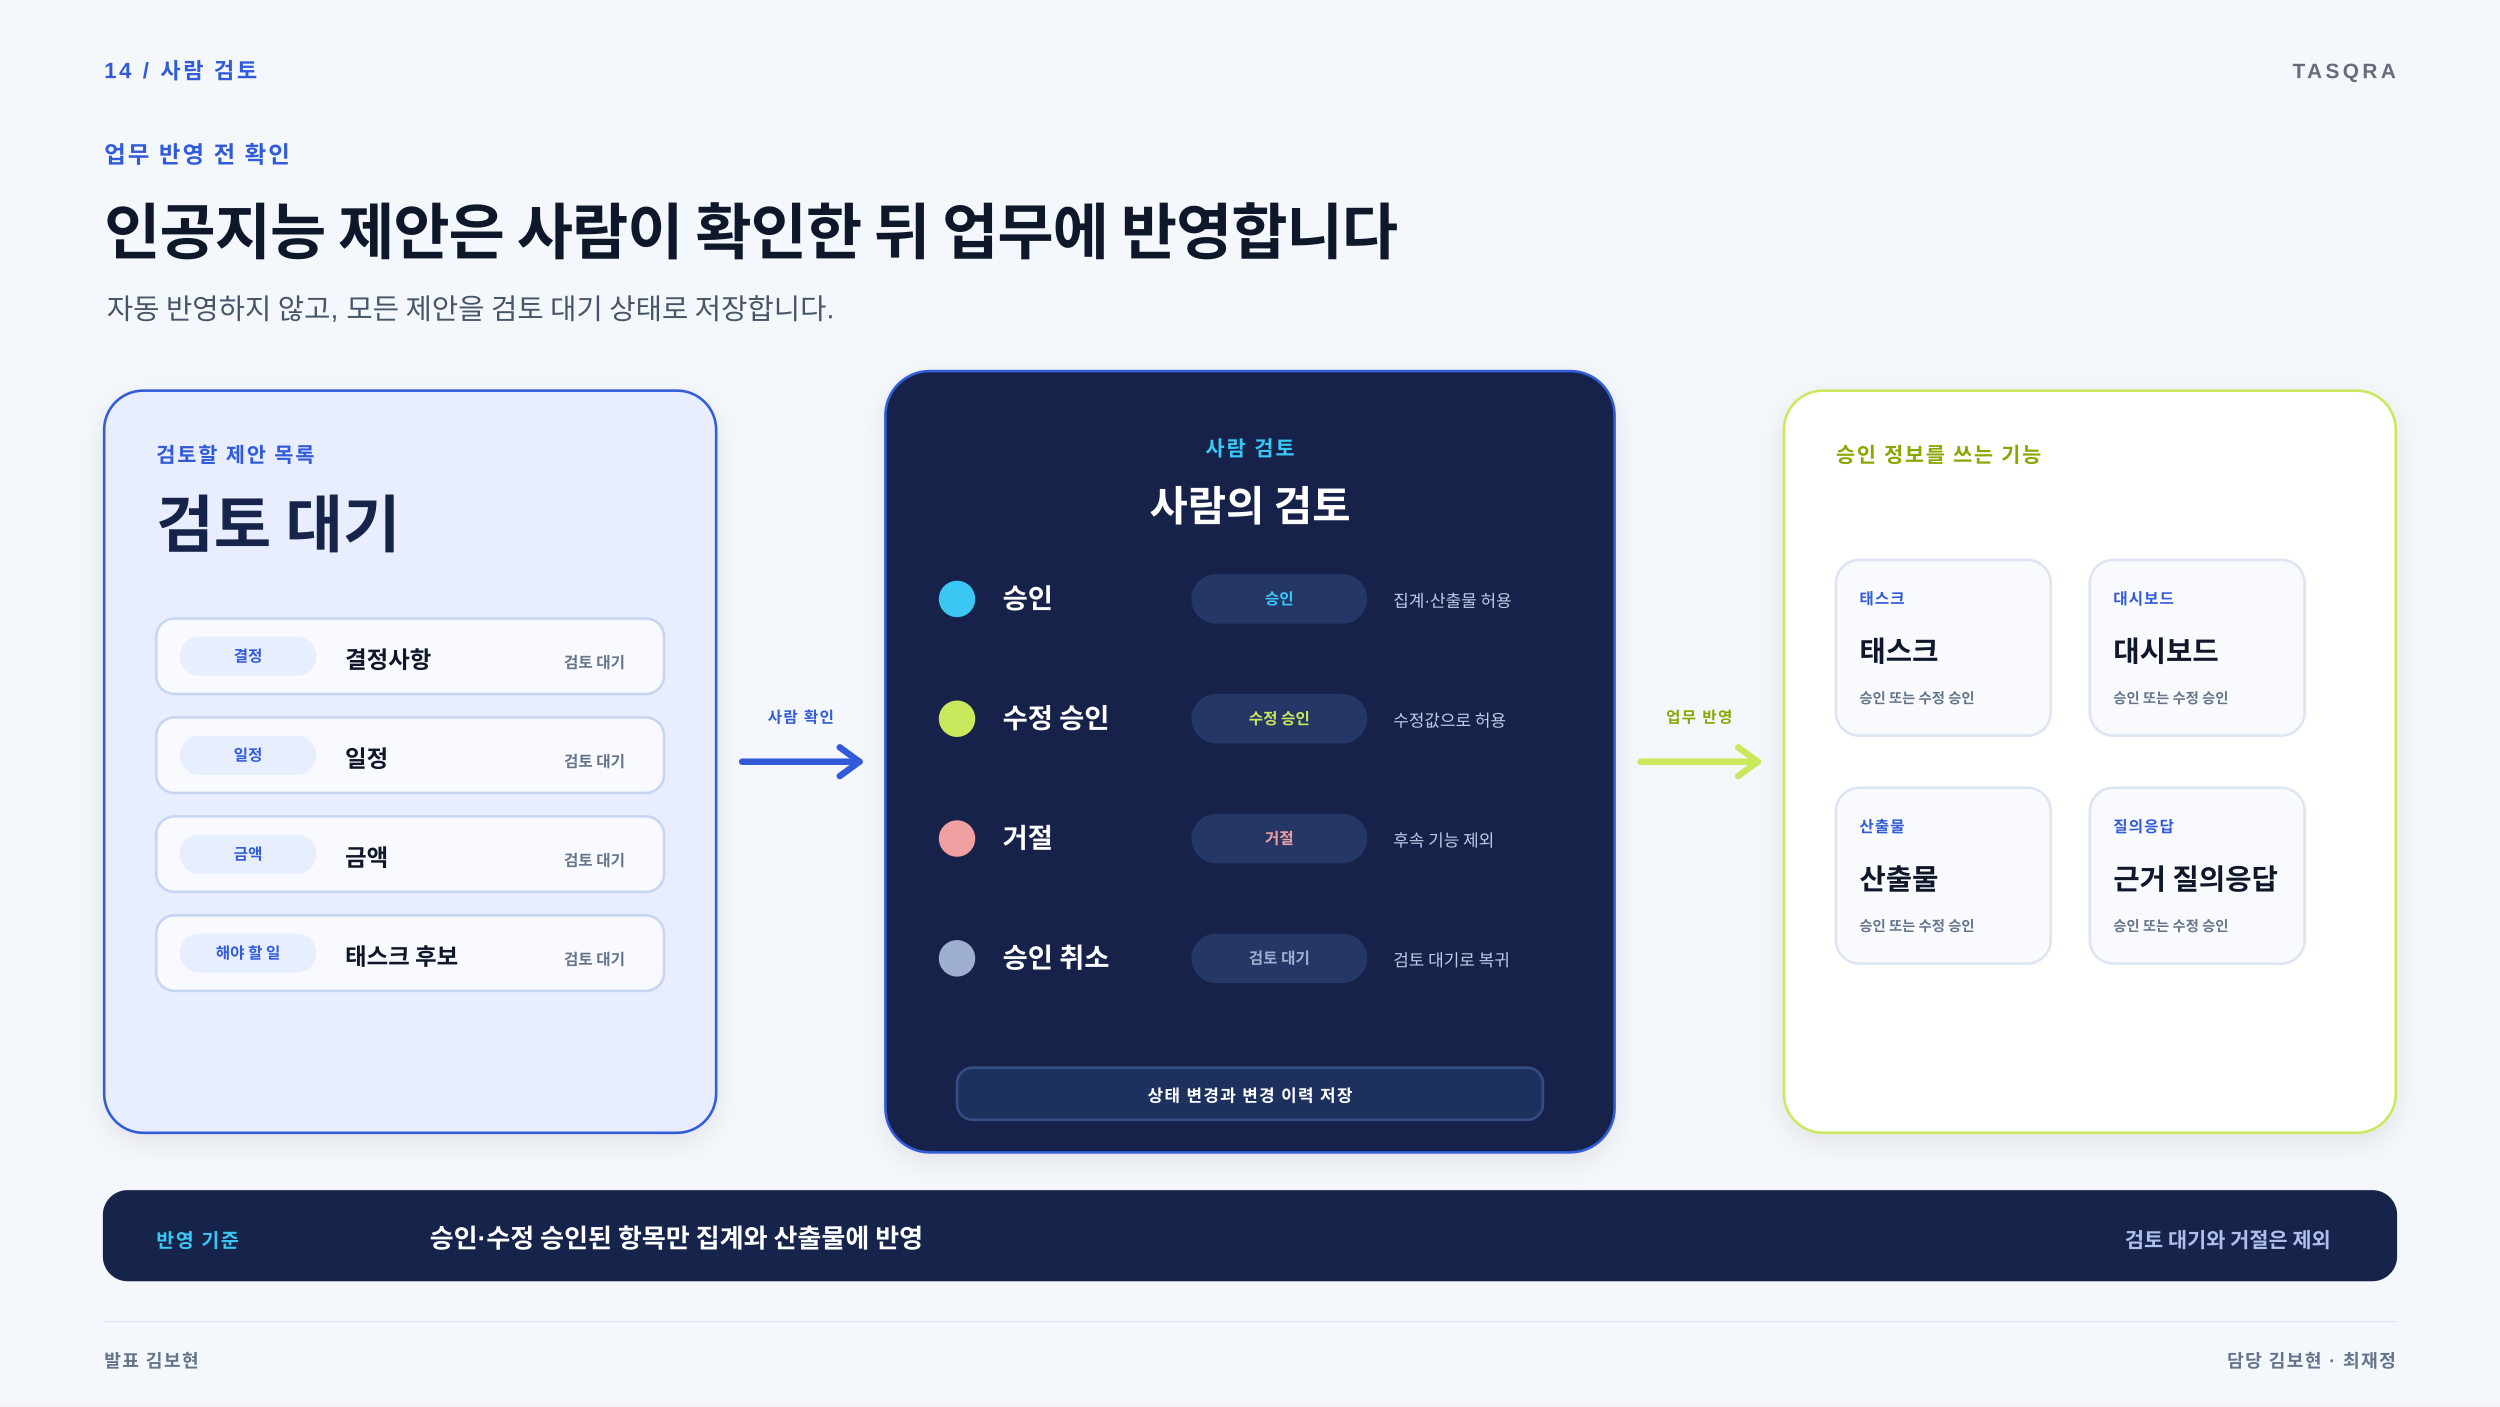
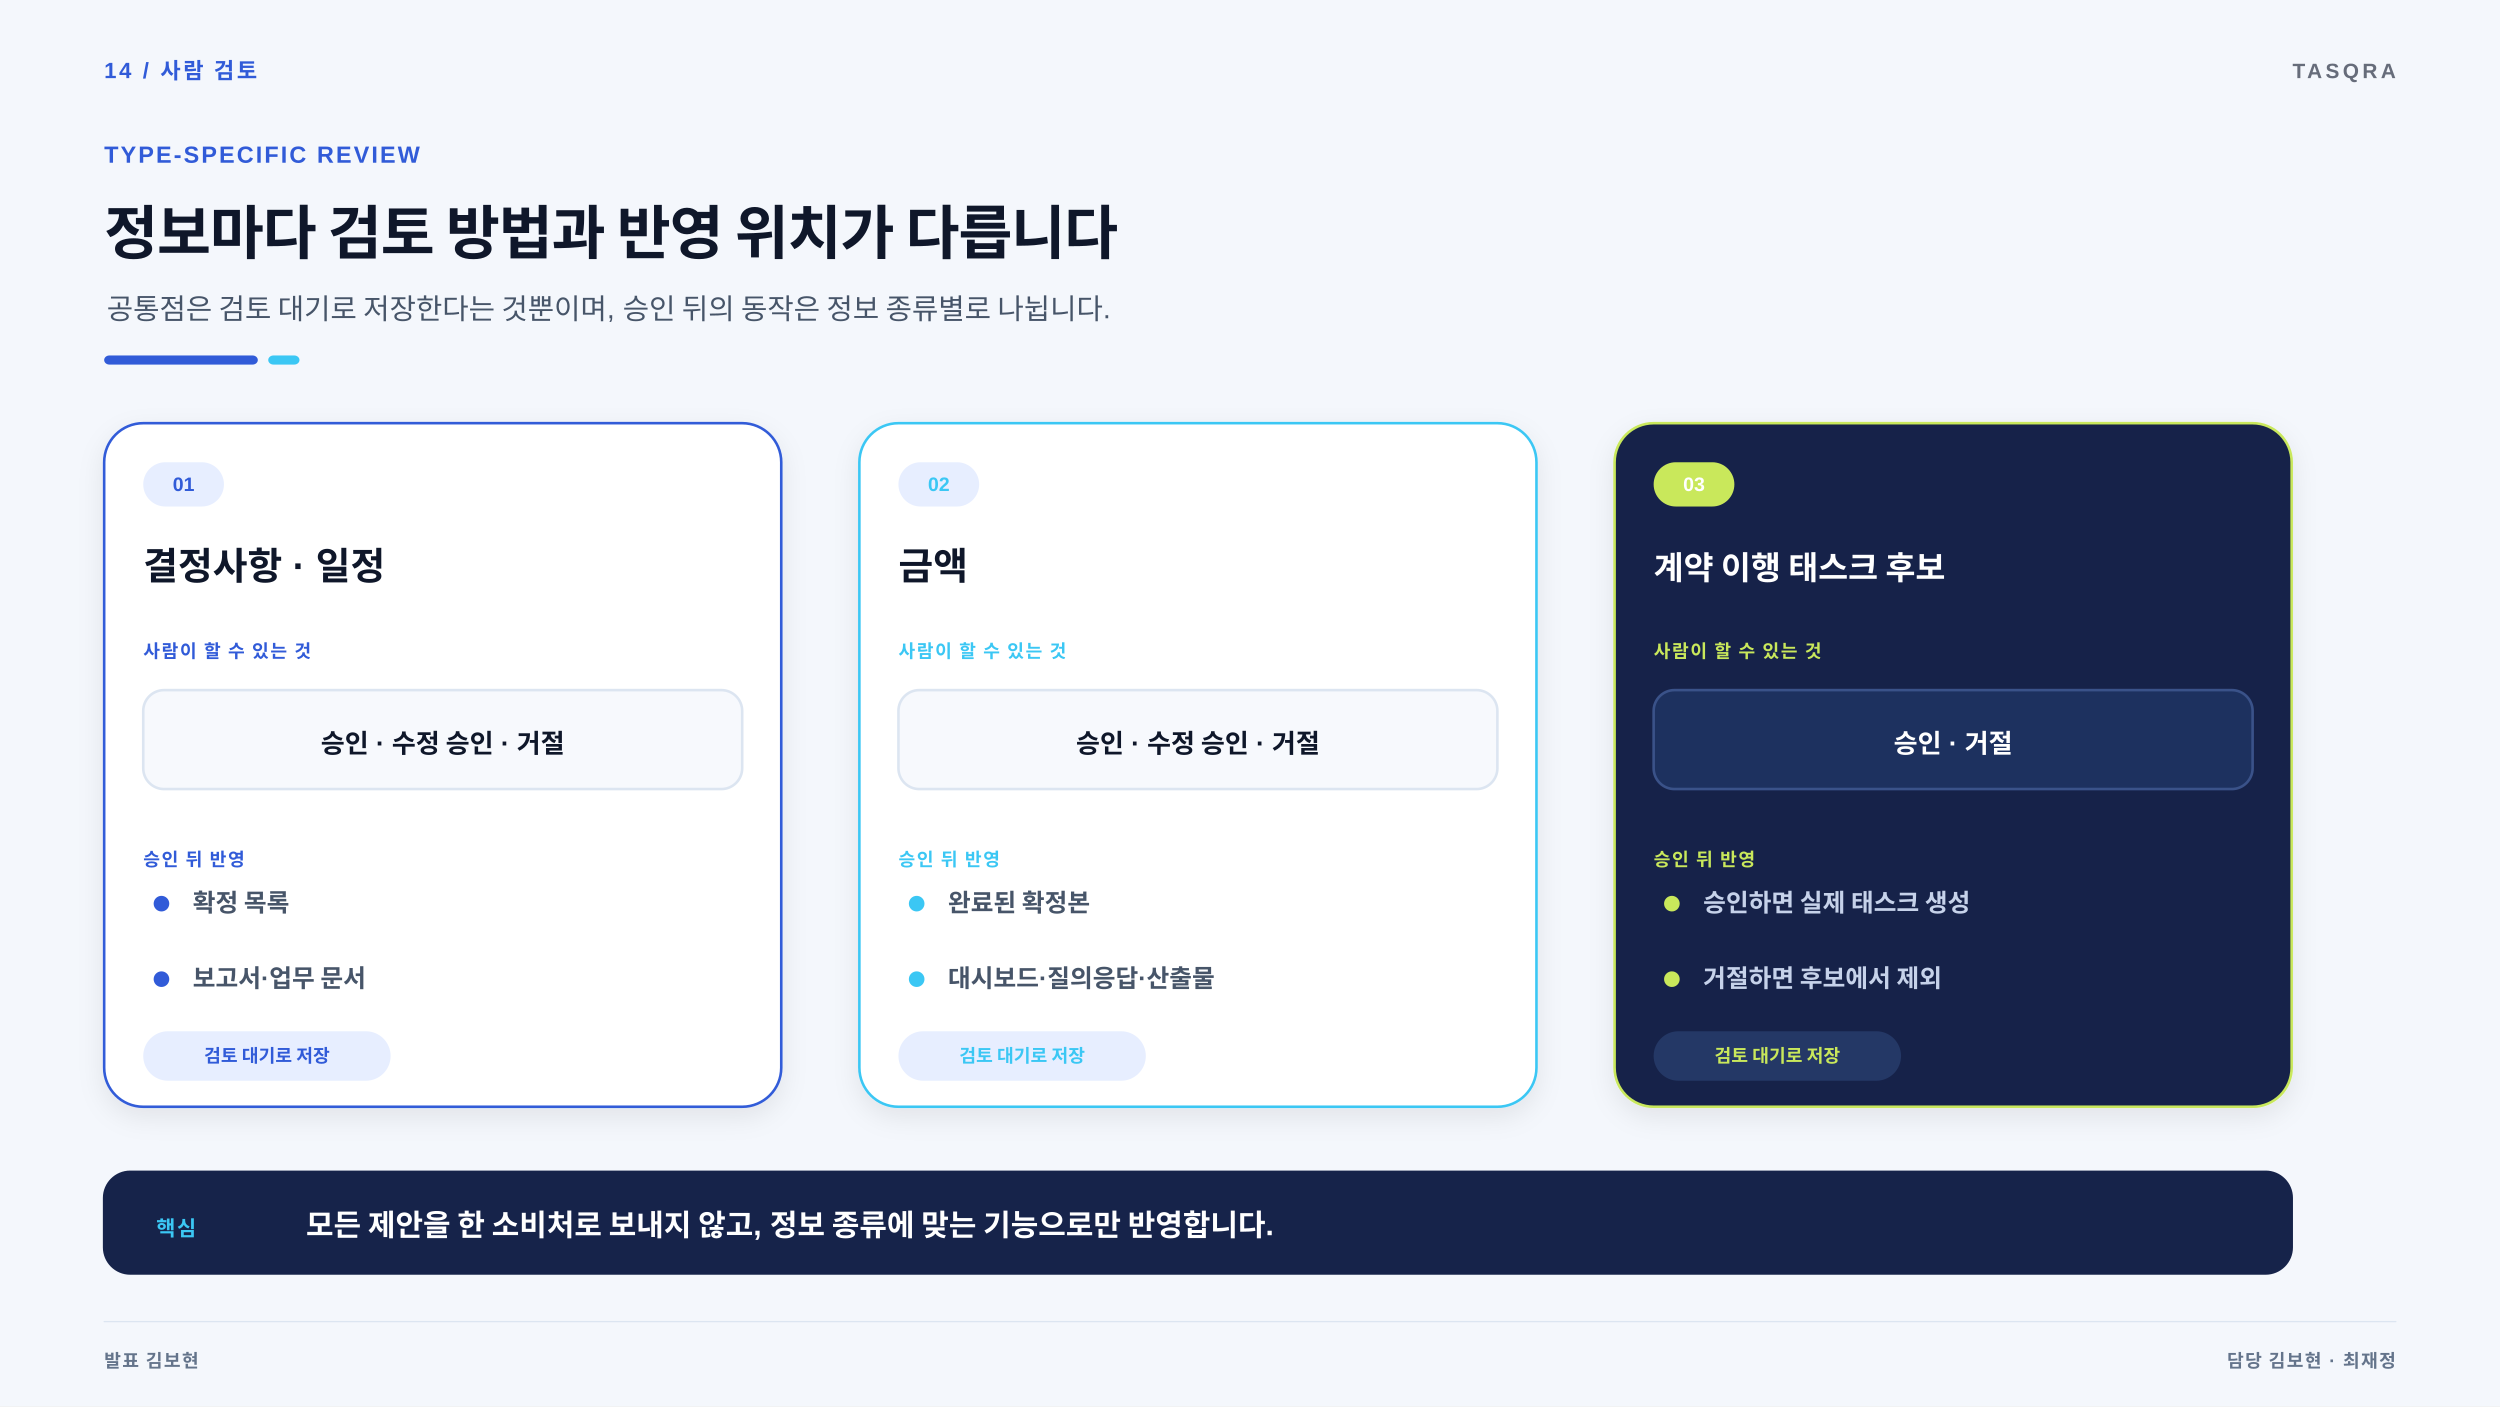
<svg xmlns="http://www.w3.org/2000/svg" width="1920" height="1080" viewBox="0 0 1920 1080">
  <defs>
    <style>@font-face{font-family:NotoKR;src:url("../../포트폴리오/NotoSansKR.ttf") format("truetype");} text{font-family:NotoKR,Arial,sans-serif;}</style>
    <filter id="shadow" x="-20%" y="-20%" width="140%" height="140%">
      <feDropShadow dx="0" dy="12" stdDeviation="16" flood-color="#0E162F" flood-opacity="0.11" />
    </filter>
    <filter id="softShadow" x="-20%" y="-20%" width="140%" height="140%">
      <feDropShadow dx="0" dy="7" stdDeviation="10" flood-color="#0E162F" flood-opacity="0.08" />
    </filter>
  </defs>
  <rect x="0" y="0" width="1920" height="1080" rx="0" fill="#F4F7FC" stroke="none" stroke-width="0" opacity="1" />
  <text x="80" y="60" font-family="NotoKR, Arial, sans-serif" font-size="17" font-weight="800" font-style="normal" fill="#315BD8" text-anchor="start" letter-spacing="2" opacity="1">14  /  사람 검토</text>
  <text x="1840" y="60" font-family="NotoKR, Arial, sans-serif" font-size="16" font-weight="800" font-style="normal" fill="#0F172A" text-anchor="end" letter-spacing="2.6" opacity="0.62">TASQRA</text>
  <line x1="80" y1="1015" x2="1840" y2="1015" stroke="#DCE5F1" stroke-width="1" stroke-linecap="round" opacity="1" />
  <text x="80" y="1050" font-family="NotoKR, Arial, sans-serif" font-size="14" font-weight="700" font-style="normal" fill="#64748B" text-anchor="start" letter-spacing="1" opacity="1">발표  김보현</text>
  <text x="1840" y="1050" font-family="NotoKR, Arial, sans-serif" font-size="14" font-weight="700" font-style="normal" fill="#64748B" text-anchor="end" letter-spacing="1" opacity="1">담당  김보현 · 최재정</text>
-   <text x="80" y="125" font-family="NotoKR, Arial, sans-serif" font-size="18" font-weight="800" font-style="normal" fill="#315BD8" text-anchor="start" letter-spacing="1.6" opacity="1">업무 반영 전 확인</text>
-   <text x="80" y="195" font-family="NotoKR, Arial, sans-serif" font-size="47" font-weight="800" font-style="normal" fill="#0F172A" text-anchor="start" letter-spacing="-0.8" opacity="1">인공지능 제안은 사람이 확인한 뒤 업무에 반영합니다</text>
-   <text x="82" y="245" font-family="NotoKR, Arial, sans-serif" font-size="22" font-weight="500" font-style="normal" fill="#475569" text-anchor="start" letter-spacing="0" opacity="1">자동 반영하지 않고, 모든 제안을 검토 대기 상태로 저장합니다.</text>
-   <rect x="80" y="300" width="470" height="570" rx="30" fill="#E8EEFF" stroke="#315BD8" stroke-width="2" opacity="1" filter="url(#softShadow)" />
-   <text x="120" y="355" font-family="NotoKR, Arial, sans-serif" font-size="16" font-weight="800" font-style="normal" fill="#315BD8" text-anchor="start" letter-spacing="1.4" opacity="1">검토할 제안 목록</text>
-   <text x="120" y="420" font-family="NotoKR, Arial, sans-serif" font-size="48" font-weight="800" font-style="normal" fill="#16234A" text-anchor="start" letter-spacing="0" opacity="1">검토 대기</text>
-   <rect x="120" y="475" width="390" height="58" rx="14" fill="#F8FAFF" stroke="#C7D5F2" stroke-width="2" opacity="1" />
-   <rect x="138" y="489" width="105" height="30" rx="15.0" fill="#E7EEFF" stroke="none" stroke-width="0" opacity="1" />
-   <text x="190.5" y="508.08" font-family="NotoKR, Arial, sans-serif" font-size="12" font-weight="700" font-style="normal" fill="#315BD8" text-anchor="middle" letter-spacing="0" opacity="1">결정</text>
-   <text x="265" y="513" font-family="NotoKR, Arial, sans-serif" font-size="18" font-weight="700" font-style="normal" fill="#0F172A" text-anchor="start" letter-spacing="0" opacity="1">결정사항</text>
-   <text x="480" y="513" font-family="NotoKR, Arial, sans-serif" font-size="12" font-weight="800" font-style="normal" fill="#64748B" text-anchor="end" letter-spacing="0" opacity="1">검토 대기</text>
-   <rect x="120" y="551" width="390" height="58" rx="14" fill="#F8FAFF" stroke="#C7D5F2" stroke-width="2" opacity="1" />
-   <rect x="138" y="565" width="105" height="30" rx="15.0" fill="#E7EEFF" stroke="none" stroke-width="0" opacity="1" />
-   <text x="190.5" y="584.08" font-family="NotoKR, Arial, sans-serif" font-size="12" font-weight="700" font-style="normal" fill="#315BD8" text-anchor="middle" letter-spacing="0" opacity="1">일정</text>
-   <text x="265" y="589" font-family="NotoKR, Arial, sans-serif" font-size="18" font-weight="700" font-style="normal" fill="#0F172A" text-anchor="start" letter-spacing="0" opacity="1">일정</text>
-   <text x="480" y="589" font-family="NotoKR, Arial, sans-serif" font-size="12" font-weight="800" font-style="normal" fill="#64748B" text-anchor="end" letter-spacing="0" opacity="1">검토 대기</text>
-   <rect x="120" y="627" width="390" height="58" rx="14" fill="#F8FAFF" stroke="#C7D5F2" stroke-width="2" opacity="1" />
-   <rect x="138" y="641" width="105" height="30" rx="15.0" fill="#E7EEFF" stroke="none" stroke-width="0" opacity="1" />
-   <text x="190.5" y="660.08" font-family="NotoKR, Arial, sans-serif" font-size="12" font-weight="700" font-style="normal" fill="#315BD8" text-anchor="middle" letter-spacing="0" opacity="1">금액</text>
-   <text x="265" y="665" font-family="NotoKR, Arial, sans-serif" font-size="18" font-weight="700" font-style="normal" fill="#0F172A" text-anchor="start" letter-spacing="0" opacity="1">금액</text>
-   <text x="480" y="665" font-family="NotoKR, Arial, sans-serif" font-size="12" font-weight="800" font-style="normal" fill="#64748B" text-anchor="end" letter-spacing="0" opacity="1">검토 대기</text>
-   <rect x="120" y="703" width="390" height="58" rx="14" fill="#F8FAFF" stroke="#C7D5F2" stroke-width="2" opacity="1" />
-   <rect x="138" y="717" width="105" height="30" rx="15.0" fill="#E7EEFF" stroke="none" stroke-width="0" opacity="1" />
-   <text x="190.5" y="736.08" font-family="NotoKR, Arial, sans-serif" font-size="12" font-weight="700" font-style="normal" fill="#315BD8" text-anchor="middle" letter-spacing="0" opacity="1">해야 할 일</text>
-   <text x="265" y="741" font-family="NotoKR, Arial, sans-serif" font-size="18" font-weight="700" font-style="normal" fill="#0F172A" text-anchor="start" letter-spacing="0" opacity="1">태스크 후보</text>
-   <text x="480" y="741" font-family="NotoKR, Arial, sans-serif" font-size="12" font-weight="800" font-style="normal" fill="#64748B" text-anchor="end" letter-spacing="0" opacity="1">검토 대기</text>
-   <line x1="570" y1="585" x2="660" y2="585" stroke="#315BD8" stroke-width="5" stroke-linecap="round" opacity="1" />
-   <path d="M 645 574 L 660 585 L 645 596" fill="none" stroke="#315BD8" stroke-width="5" stroke-linecap="round" stroke-linejoin="round" />
-   <text x="615" y="555" font-family="NotoKR, Arial, sans-serif" font-size="12" font-weight="800" font-style="normal" fill="#315BD8" text-anchor="middle" letter-spacing="1.0" opacity="1">사람 확인</text>
-   <rect x="680" y="285" width="560" height="600" rx="34" fill="#16234A" stroke="#315BD8" stroke-width="2" opacity="1" filter="url(#softShadow)" />
-   <text x="960" y="350" font-family="NotoKR, Arial, sans-serif" font-size="16" font-weight="800" font-style="normal" fill="#3BC7F4" text-anchor="middle" letter-spacing="1.5" opacity="1">사람 검토</text>
-   <text x="960" y="400" font-family="NotoKR, Arial, sans-serif" font-size="32" font-weight="800" font-style="normal" fill="#FFFFFF" text-anchor="middle" letter-spacing="0" opacity="1">사람의 검토</text>
-   <circle cx="735" cy="460" r="14" fill="#3BC7F4" stroke="none" stroke-width="0" opacity="1" />
-   <text x="770" y="467" font-family="NotoKR, Arial, sans-serif" font-size="21" font-weight="800" font-style="normal" fill="#FFFFFF" text-anchor="start" letter-spacing="0" opacity="1">승인</text>
-   <rect x="915" y="441" width="135" height="38" rx="19.0" fill="#243766" stroke="none" stroke-width="0" opacity="1" />
-   <text x="982.5" y="464.08" font-family="NotoKR, Arial, sans-serif" font-size="12" font-weight="700" font-style="normal" fill="#3BC7F4" text-anchor="middle" letter-spacing="0" opacity="1">승인</text>
-   <text x="1070" y="466" font-family="NotoKR, Arial, sans-serif" font-size="13" font-weight="500" font-style="normal" fill="#BFCBE5" text-anchor="start" letter-spacing="0" opacity="1">집계·산출물 허용</text>
-   <circle cx="735" cy="552" r="14" fill="#C9E85B" stroke="none" stroke-width="0" opacity="1" />
-   <text x="770" y="559" font-family="NotoKR, Arial, sans-serif" font-size="21" font-weight="800" font-style="normal" fill="#FFFFFF" text-anchor="start" letter-spacing="0" opacity="1">수정 승인</text>
-   <rect x="915" y="533" width="135" height="38" rx="19.0" fill="#243766" stroke="none" stroke-width="0" opacity="1" />
-   <text x="982.5" y="556.08" font-family="NotoKR, Arial, sans-serif" font-size="12" font-weight="700" font-style="normal" fill="#C9E85B" text-anchor="middle" letter-spacing="0" opacity="1">수정 승인</text>
-   <text x="1070" y="558" font-family="NotoKR, Arial, sans-serif" font-size="13" font-weight="500" font-style="normal" fill="#BFCBE5" text-anchor="start" letter-spacing="0" opacity="1">수정값으로 허용</text>
-   <circle cx="735" cy="644" r="14" fill="#F0A0A0" stroke="none" stroke-width="0" opacity="1" />
-   <text x="770" y="651" font-family="NotoKR, Arial, sans-serif" font-size="21" font-weight="800" font-style="normal" fill="#FFFFFF" text-anchor="start" letter-spacing="0" opacity="1">거절</text>
-   <rect x="915" y="625" width="135" height="38" rx="19.0" fill="#243766" stroke="none" stroke-width="0" opacity="1" />
-   <text x="982.5" y="648.08" font-family="NotoKR, Arial, sans-serif" font-size="12" font-weight="700" font-style="normal" fill="#F0A0A0" text-anchor="middle" letter-spacing="0" opacity="1">거절</text>
-   <text x="1070" y="650" font-family="NotoKR, Arial, sans-serif" font-size="13" font-weight="500" font-style="normal" fill="#BFCBE5" text-anchor="start" letter-spacing="0" opacity="1">후속 기능 제외</text>
-   <circle cx="735" cy="736" r="14" fill="#9EAFD1" stroke="none" stroke-width="0" opacity="1" />
-   <text x="770" y="743" font-family="NotoKR, Arial, sans-serif" font-size="21" font-weight="800" font-style="normal" fill="#FFFFFF" text-anchor="start" letter-spacing="0" opacity="1">승인 취소</text>
-   <rect x="915" y="717" width="135" height="38" rx="19.0" fill="#243766" stroke="none" stroke-width="0" opacity="1" />
-   <text x="982.5" y="740.08" font-family="NotoKR, Arial, sans-serif" font-size="12" font-weight="700" font-style="normal" fill="#9EAFD1" text-anchor="middle" letter-spacing="0" opacity="1">검토 대기</text>
-   <text x="1070" y="742" font-family="NotoKR, Arial, sans-serif" font-size="13" font-weight="500" font-style="normal" fill="#BFCBE5" text-anchor="start" letter-spacing="0" opacity="1">검토 대기로 복귀</text>
-   <rect x="735" y="820" width="450" height="40" rx="12" fill="#1D315F" stroke="#354D82" stroke-width="2" opacity="1" />
-   <text x="960" y="846" font-family="NotoKR, Arial, sans-serif" font-size="13" font-weight="800" font-style="normal" fill="#FFFFFF" text-anchor="middle" letter-spacing="1.0" opacity="1">상태 변경과 변경 이력 저장</text>
-   <line x1="1260" y1="585" x2="1350" y2="585" stroke="#C9E85B" stroke-width="5" stroke-linecap="round" opacity="1" />
-   <path d="M 1335 574 L 1350 585 L 1335 596" fill="none" stroke="#C9E85B" stroke-width="5" stroke-linecap="round" stroke-linejoin="round" />
-   <text x="1305" y="555" font-family="NotoKR, Arial, sans-serif" font-size="12" font-weight="800" font-style="normal" fill="#87A800" text-anchor="middle" letter-spacing="1.0" opacity="1">업무 반영</text>
-   <rect x="1370" y="300" width="470" height="570" rx="30" fill="#FFFFFF" stroke="#C9E85B" stroke-width="2" opacity="1" filter="url(#softShadow)" />
-   <text x="1410" y="355" font-family="NotoKR, Arial, sans-serif" font-size="16" font-weight="800" font-style="normal" fill="#87A800" text-anchor="start" letter-spacing="1.3" opacity="1">승인 정보를 쓰는 기능</text>
-   <rect x="1410" y="430" width="165" height="135" rx="18" fill="#F8FAFD" stroke="#DCE5F1" stroke-width="2" opacity="1" />
-   <text x="1428" y="464" font-family="NotoKR, Arial, sans-serif" font-size="12" font-weight="800" font-style="normal" fill="#315BD8" text-anchor="start" letter-spacing="0.8" opacity="1">태스크</text>
-   <text x="1428" y="508" font-family="NotoKR, Arial, sans-serif" font-size="22" font-weight="800" font-style="normal" fill="#0F172A" text-anchor="start" letter-spacing="0" opacity="1">태스크</text>
-   <text x="1428" y="540" font-family="NotoKR, Arial, sans-serif" font-size="11" font-weight="700" font-style="normal" fill="#64748B" text-anchor="start" letter-spacing="0" opacity="1">승인 또는 수정 승인</text>
-   <rect x="1605" y="430" width="165" height="135" rx="18" fill="#F8FAFD" stroke="#DCE5F1" stroke-width="2" opacity="1" />
-   <text x="1623" y="464" font-family="NotoKR, Arial, sans-serif" font-size="12" font-weight="800" font-style="normal" fill="#315BD8" text-anchor="start" letter-spacing="0.8" opacity="1">대시보드</text>
-   <text x="1623" y="508" font-family="NotoKR, Arial, sans-serif" font-size="22" font-weight="800" font-style="normal" fill="#0F172A" text-anchor="start" letter-spacing="0" opacity="1">대시보드</text>
-   <text x="1623" y="540" font-family="NotoKR, Arial, sans-serif" font-size="11" font-weight="700" font-style="normal" fill="#64748B" text-anchor="start" letter-spacing="0" opacity="1">승인 또는 수정 승인</text>
-   <rect x="1410" y="605" width="165" height="135" rx="18" fill="#F8FAFD" stroke="#DCE5F1" stroke-width="2" opacity="1" />
-   <text x="1428" y="639" font-family="NotoKR, Arial, sans-serif" font-size="12" font-weight="800" font-style="normal" fill="#315BD8" text-anchor="start" letter-spacing="0.8" opacity="1">산출물</text>
-   <text x="1428" y="683" font-family="NotoKR, Arial, sans-serif" font-size="22" font-weight="800" font-style="normal" fill="#0F172A" text-anchor="start" letter-spacing="0" opacity="1">산출물</text>
-   <text x="1428" y="715" font-family="NotoKR, Arial, sans-serif" font-size="11" font-weight="700" font-style="normal" fill="#64748B" text-anchor="start" letter-spacing="0" opacity="1">승인 또는 수정 승인</text>
-   <rect x="1605" y="605" width="165" height="135" rx="18" fill="#F8FAFD" stroke="#DCE5F1" stroke-width="2" opacity="1" />
-   <text x="1623" y="639" font-family="NotoKR, Arial, sans-serif" font-size="12" font-weight="800" font-style="normal" fill="#315BD8" text-anchor="start" letter-spacing="0.8" opacity="1">질의응답</text>
-   <text x="1623" y="683" font-family="NotoKR, Arial, sans-serif" font-size="22" font-weight="800" font-style="normal" fill="#0F172A" text-anchor="start" letter-spacing="0" opacity="1">근거 질의응답</text>
-   <text x="1623" y="715" font-family="NotoKR, Arial, sans-serif" font-size="11" font-weight="700" font-style="normal" fill="#64748B" text-anchor="start" letter-spacing="0" opacity="1">승인 또는 수정 승인</text>
-   <rect x="80" y="915" width="1760" height="68" rx="18" fill="#16234A" stroke="#16234A" stroke-width="2" opacity="1" />
-   <text x="120" y="958" font-family="NotoKR, Arial, sans-serif" font-size="15" font-weight="800" font-style="normal" fill="#3BC7F4" text-anchor="start" letter-spacing="1.2" opacity="1">반영 기준</text>
-   <text x="330" y="958" font-family="NotoKR, Arial, sans-serif" font-size="20" font-weight="700" font-style="normal" fill="#FFFFFF" text-anchor="start" letter-spacing="0" opacity="1">승인·수정 승인된 항목만 집계와 산출물에 반영</text>
-   <text x="1790" y="958" font-family="NotoKR, Arial, sans-serif" font-size="16" font-weight="600" font-style="normal" fill="#AFC0E8" text-anchor="end" letter-spacing="0" opacity="1">검토 대기와 거절은 제외</text>
+   <text x="80" y="125" font-family="NotoKR, Arial, sans-serif" font-size="18" font-weight="800" font-style="normal" fill="#315BD8" text-anchor="start" letter-spacing="1.6" opacity="1">TYPE-SPECIFIC REVIEW</text>
+   <text x="80" y="195" font-family="NotoKR, Arial, sans-serif" font-size="45" font-weight="800" font-style="normal" fill="#0F172A" text-anchor="start" letter-spacing="-0.8" opacity="1">정보마다 검토 방법과 반영 위치가 다릅니다</text>
+   <text x="82" y="245" font-family="NotoKR, Arial, sans-serif" font-size="22" font-weight="500" font-style="normal" fill="#475569" text-anchor="start" letter-spacing="0" opacity="1">공통점은 검토 대기로 저장한다는 것뿐이며, 승인 뒤의 동작은 정보 종류별로 나뉩니다.</text>
+   <rect x="80" y="273" width="118" height="7" rx="4" fill="#315BD8" stroke="none" stroke-width="0" opacity="1" />
+   <rect x="206" y="273" width="24" height="7" rx="4" fill="#3BC7F4" stroke="none" stroke-width="0" opacity="1" />
+   <rect x="80" y="325" width="520" height="525" rx="30" fill="#FFFFFF" stroke="#315BD8" stroke-width="2" opacity="1" filter="url(#softShadow)" />
+   <rect x="110" y="355" width="62" height="34" rx="17.0" fill="#E7EEFF" stroke="none" stroke-width="0" opacity="1" />
+   <text x="141.0" y="377.1" font-family="NotoKR, Arial, sans-serif" font-size="15" font-weight="700" font-style="normal" fill="#315BD8" text-anchor="middle" letter-spacing="0" opacity="1">01</text>
+   <text x="110" y="445" font-family="NotoKR, Arial, sans-serif" font-size="29" font-weight="800" font-style="normal" fill="#0F172A" text-anchor="start" letter-spacing="0" opacity="1">결정사항 · 일정</text>
+   <text x="110" y="505" font-family="NotoKR, Arial, sans-serif" font-size="14" font-weight="800" font-style="normal" fill="#315BD8" text-anchor="start" letter-spacing="1.2" opacity="1">사람이 할 수 있는 것</text>
+   <rect x="110" y="530" width="460" height="76" rx="16" fill="#F7F9FD" stroke="#DCE5F1" stroke-width="2" opacity="1" />
+   <text x="340" y="578" font-family="NotoKR, Arial, sans-serif" font-size="20" font-weight="800" font-style="normal" fill="#0F172A" text-anchor="middle" letter-spacing="0" opacity="1">승인 · 수정 승인 · 거절</text>
+   <text x="110" y="665" font-family="NotoKR, Arial, sans-serif" font-size="14" font-weight="800" font-style="normal" fill="#315BD8" text-anchor="start" letter-spacing="1.2" opacity="1">승인 뒤 반영</text>
+   <circle cx="124" cy="694" r="6" fill="#315BD8" stroke="none" stroke-width="0" opacity="1" />
+   <text x="148" y="700" font-family="NotoKR, Arial, sans-serif" font-size="19" font-weight="700" font-style="normal" fill="#475569" text-anchor="start" letter-spacing="0" opacity="1">확정 목록</text>
+   <circle cx="124" cy="752" r="6" fill="#315BD8" stroke="none" stroke-width="0" opacity="1" />
+   <text x="148" y="758" font-family="NotoKR, Arial, sans-serif" font-size="19" font-weight="700" font-style="normal" fill="#475569" text-anchor="start" letter-spacing="0" opacity="1">보고서·업무 문서</text>
+   <rect x="110" y="792" width="190" height="38" rx="19.0" fill="#E7EEFF" stroke="none" stroke-width="0" opacity="1" />
+   <text x="205.0" y="815.76" font-family="NotoKR, Arial, sans-serif" font-size="14" font-weight="700" font-style="normal" fill="#315BD8" text-anchor="middle" letter-spacing="0" opacity="1">검토 대기로 저장</text>
+   <rect x="660" y="325" width="520" height="525" rx="30" fill="#FFFFFF" stroke="#3BC7F4" stroke-width="2" opacity="1" filter="url(#softShadow)" />
+   <rect x="690" y="355" width="62" height="34" rx="17.0" fill="#E7EEFF" stroke="none" stroke-width="0" opacity="1" />
+   <text x="721.0" y="377.1" font-family="NotoKR, Arial, sans-serif" font-size="15" font-weight="700" font-style="normal" fill="#3BC7F4" text-anchor="middle" letter-spacing="0" opacity="1">02</text>
+   <text x="690" y="445" font-family="NotoKR, Arial, sans-serif" font-size="29" font-weight="800" font-style="normal" fill="#0F172A" text-anchor="start" letter-spacing="0" opacity="1">금액</text>
+   <text x="690" y="505" font-family="NotoKR, Arial, sans-serif" font-size="14" font-weight="800" font-style="normal" fill="#3BC7F4" text-anchor="start" letter-spacing="1.2" opacity="1">사람이 할 수 있는 것</text>
+   <rect x="690" y="530" width="460" height="76" rx="16" fill="#F7F9FD" stroke="#DCE5F1" stroke-width="2" opacity="1" />
+   <text x="920" y="578" font-family="NotoKR, Arial, sans-serif" font-size="20" font-weight="800" font-style="normal" fill="#0F172A" text-anchor="middle" letter-spacing="0" opacity="1">승인 · 수정 승인 · 거절</text>
+   <text x="690" y="665" font-family="NotoKR, Arial, sans-serif" font-size="14" font-weight="800" font-style="normal" fill="#3BC7F4" text-anchor="start" letter-spacing="1.2" opacity="1">승인 뒤 반영</text>
+   <circle cx="704" cy="694" r="6" fill="#3BC7F4" stroke="none" stroke-width="0" opacity="1" />
+   <text x="728" y="700" font-family="NotoKR, Arial, sans-serif" font-size="19" font-weight="700" font-style="normal" fill="#475569" text-anchor="start" letter-spacing="0" opacity="1">완료된 확정본</text>
+   <circle cx="704" cy="752" r="6" fill="#3BC7F4" stroke="none" stroke-width="0" opacity="1" />
+   <text x="728" y="758" font-family="NotoKR, Arial, sans-serif" font-size="19" font-weight="700" font-style="normal" fill="#475569" text-anchor="start" letter-spacing="0" opacity="1">대시보드·질의응답·산출물</text>
+   <rect x="690" y="792" width="190" height="38" rx="19.0" fill="#E7EEFF" stroke="none" stroke-width="0" opacity="1" />
+   <text x="785.0" y="815.76" font-family="NotoKR, Arial, sans-serif" font-size="14" font-weight="700" font-style="normal" fill="#3BC7F4" text-anchor="middle" letter-spacing="0" opacity="1">검토 대기로 저장</text>
+   <rect x="1240" y="325" width="520" height="525" rx="30" fill="#16234A" stroke="#C9E85B" stroke-width="2" opacity="1" filter="url(#softShadow)" />
+   <rect x="1270" y="355" width="62" height="34" rx="17.0" fill="#C9E85B" stroke="none" stroke-width="0" opacity="1" />
+   <text x="1301.0" y="377.1" font-family="NotoKR, Arial, sans-serif" font-size="15" font-weight="700" font-style="normal" fill="#FFFFFF" text-anchor="middle" letter-spacing="0" opacity="1">03</text>
+   <text x="1270" y="445" font-family="NotoKR, Arial, sans-serif" font-size="25" font-weight="800" font-style="normal" fill="#FFFFFF" text-anchor="start" letter-spacing="0" opacity="1">계약 이행 태스크 후보</text>
+   <text x="1270" y="505" font-family="NotoKR, Arial, sans-serif" font-size="14" font-weight="800" font-style="normal" fill="#C9E85B" text-anchor="start" letter-spacing="1.2" opacity="1">사람이 할 수 있는 것</text>
+   <rect x="1270" y="530" width="460" height="76" rx="16" fill="#1D315F" stroke="#3A5289" stroke-width="2" opacity="1" />
+   <text x="1500" y="578" font-family="NotoKR, Arial, sans-serif" font-size="20" font-weight="800" font-style="normal" fill="#FFFFFF" text-anchor="middle" letter-spacing="0" opacity="1">승인 · 거절</text>
+   <text x="1270" y="665" font-family="NotoKR, Arial, sans-serif" font-size="14" font-weight="800" font-style="normal" fill="#C9E85B" text-anchor="start" letter-spacing="1.2" opacity="1">승인 뒤 반영</text>
+   <circle cx="1284" cy="694" r="6" fill="#C9E85B" stroke="none" stroke-width="0" opacity="1" />
+   <text x="1308" y="700" font-family="NotoKR, Arial, sans-serif" font-size="19" font-weight="700" font-style="normal" fill="#C6D2EA" text-anchor="start" letter-spacing="0" opacity="1">승인하면 실제 태스크 생성</text>
+   <circle cx="1284" cy="752" r="6" fill="#C9E85B" stroke="none" stroke-width="0" opacity="1" />
+   <text x="1308" y="758" font-family="NotoKR, Arial, sans-serif" font-size="19" font-weight="700" font-style="normal" fill="#C6D2EA" text-anchor="start" letter-spacing="0" opacity="1">거절하면 후보에서 제외</text>
+   <rect x="1270" y="792" width="190" height="38" rx="19.0" fill="#243866" stroke="none" stroke-width="0" opacity="1" />
+   <text x="1365.0" y="815.76" font-family="NotoKR, Arial, sans-serif" font-size="14" font-weight="700" font-style="normal" fill="#C9E85B" text-anchor="middle" letter-spacing="0" opacity="1">검토 대기로 저장</text>
+   <rect x="80" y="900" width="1680" height="78" rx="20" fill="#16234A" stroke="#16234A" stroke-width="2" opacity="1" />
+   <text x="120" y="949" font-family="NotoKR, Arial, sans-serif" font-size="16" font-weight="800" font-style="normal" fill="#3BC7F4" text-anchor="start" letter-spacing="1.2" opacity="1">핵심</text>
+   <text x="235" y="949" font-family="NotoKR, Arial, sans-serif" font-size="23" font-weight="800" font-style="normal" fill="#FFFFFF" text-anchor="start" letter-spacing="0" opacity="1">모든 제안을 한 소비처로 보내지 않고, 정보 종류에 맞는 기능으로만 반영합니다.</text>
</svg>
